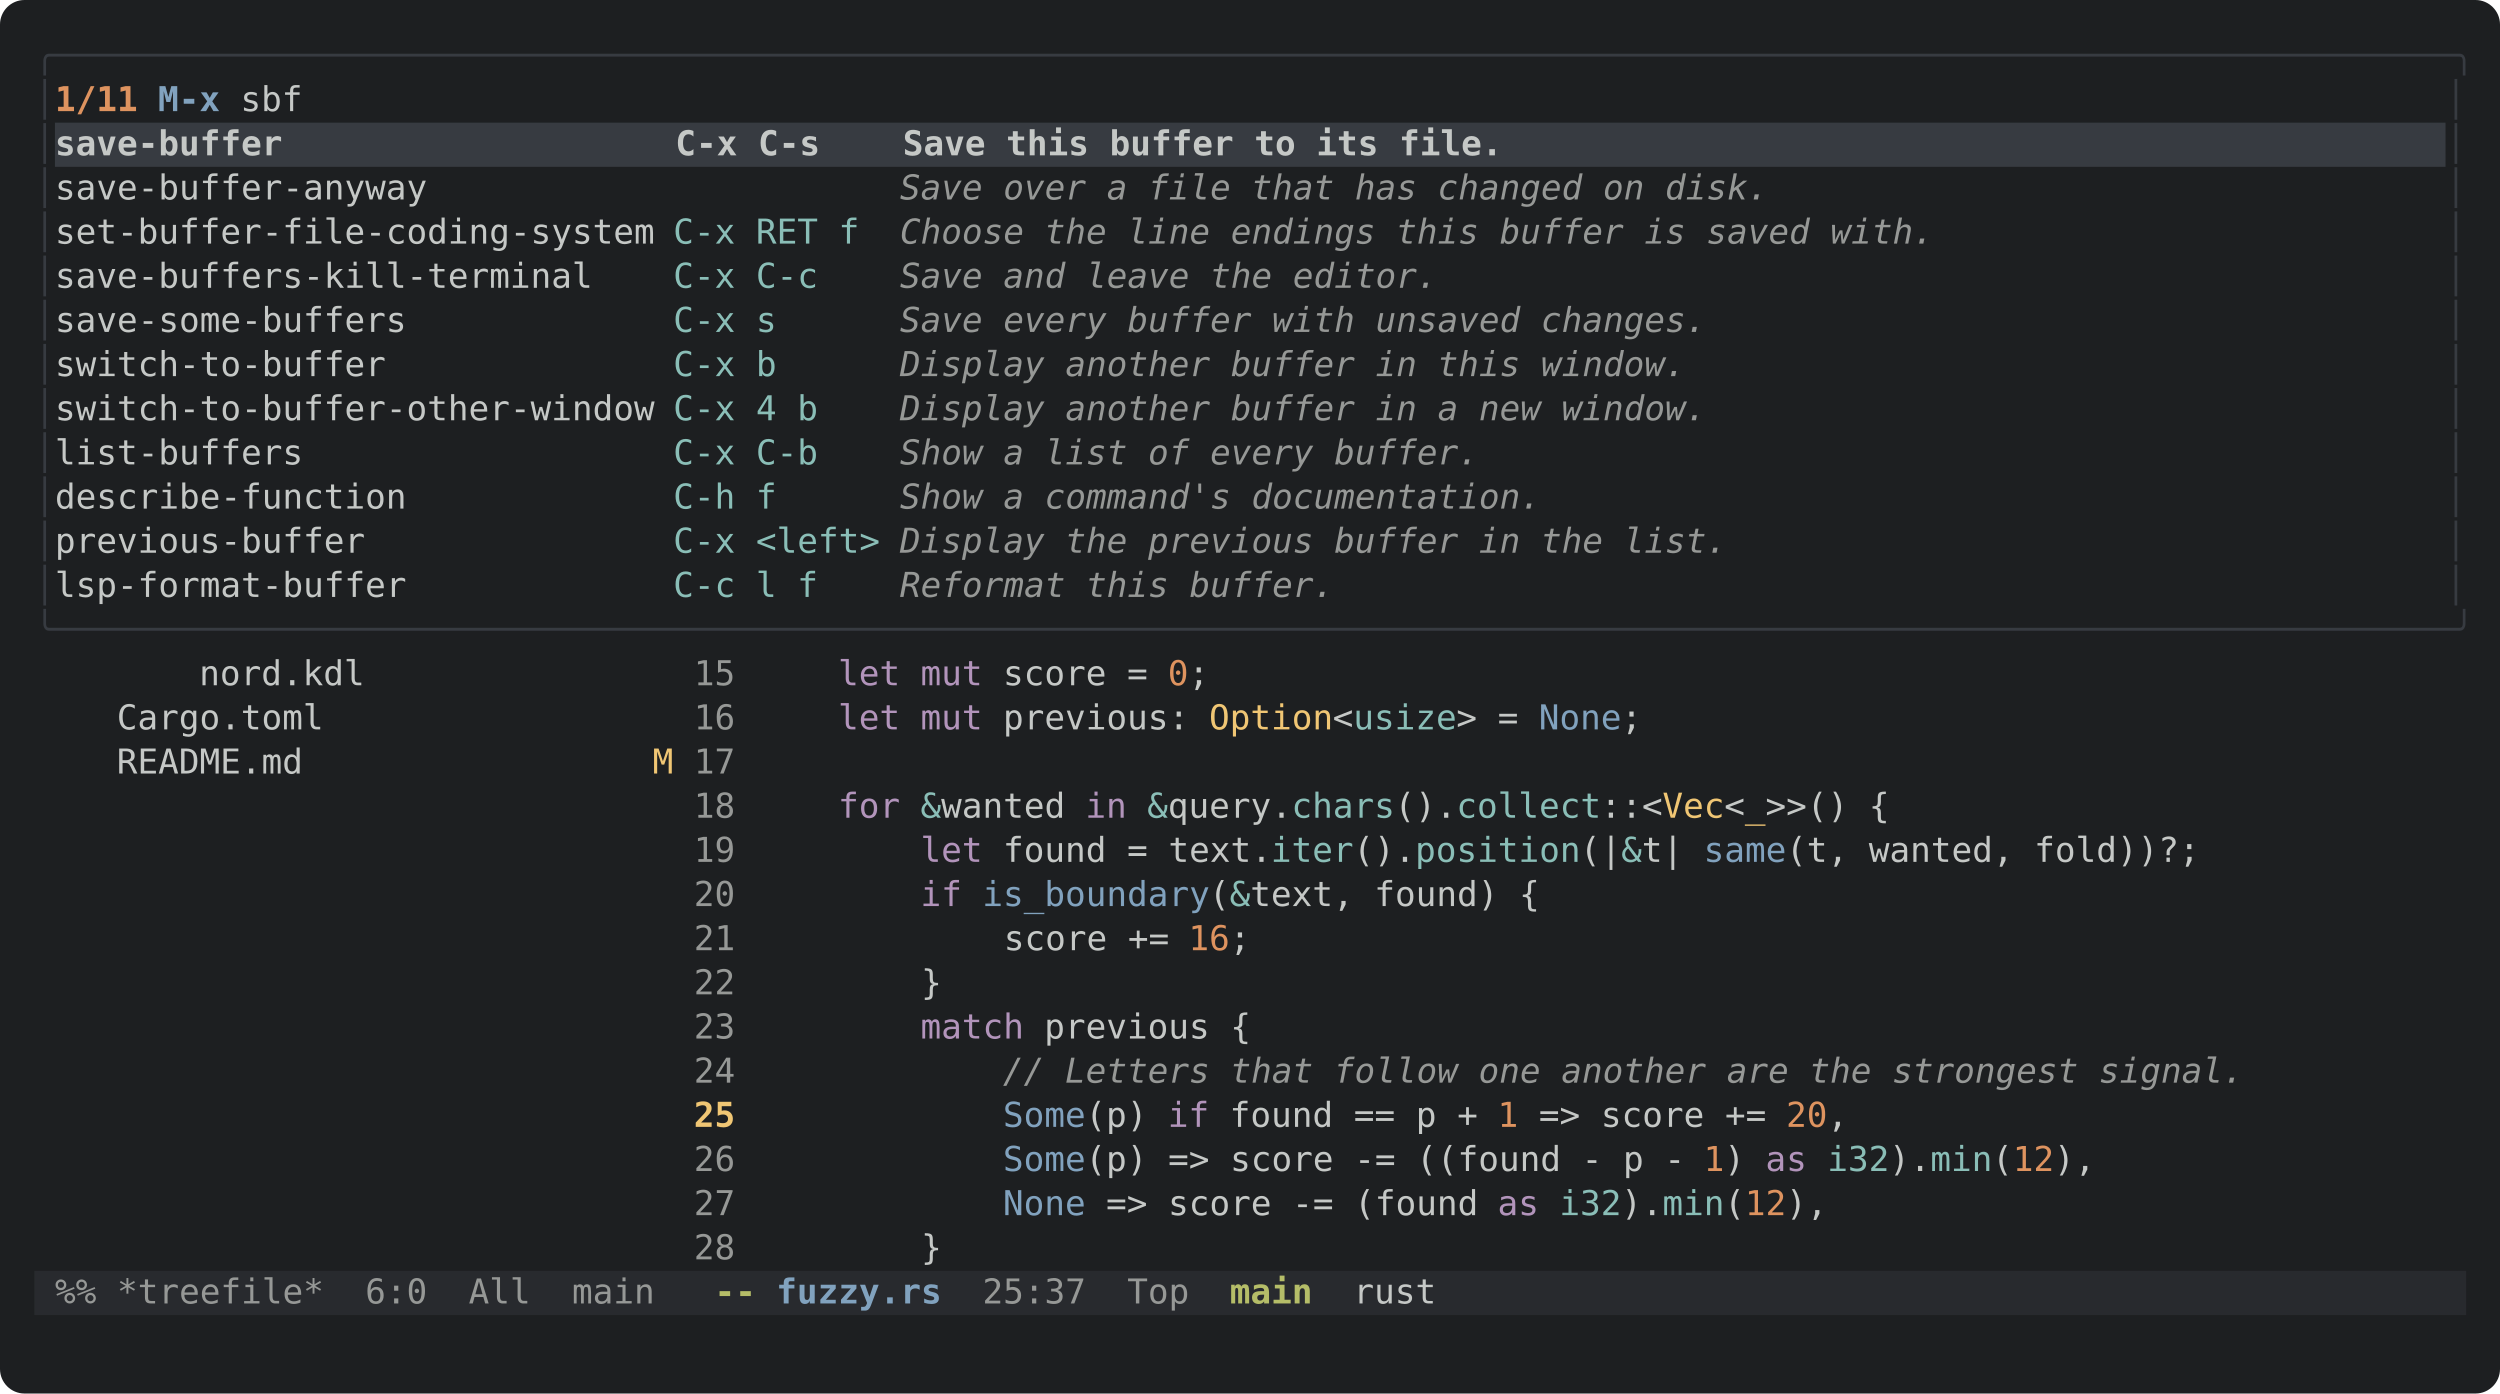
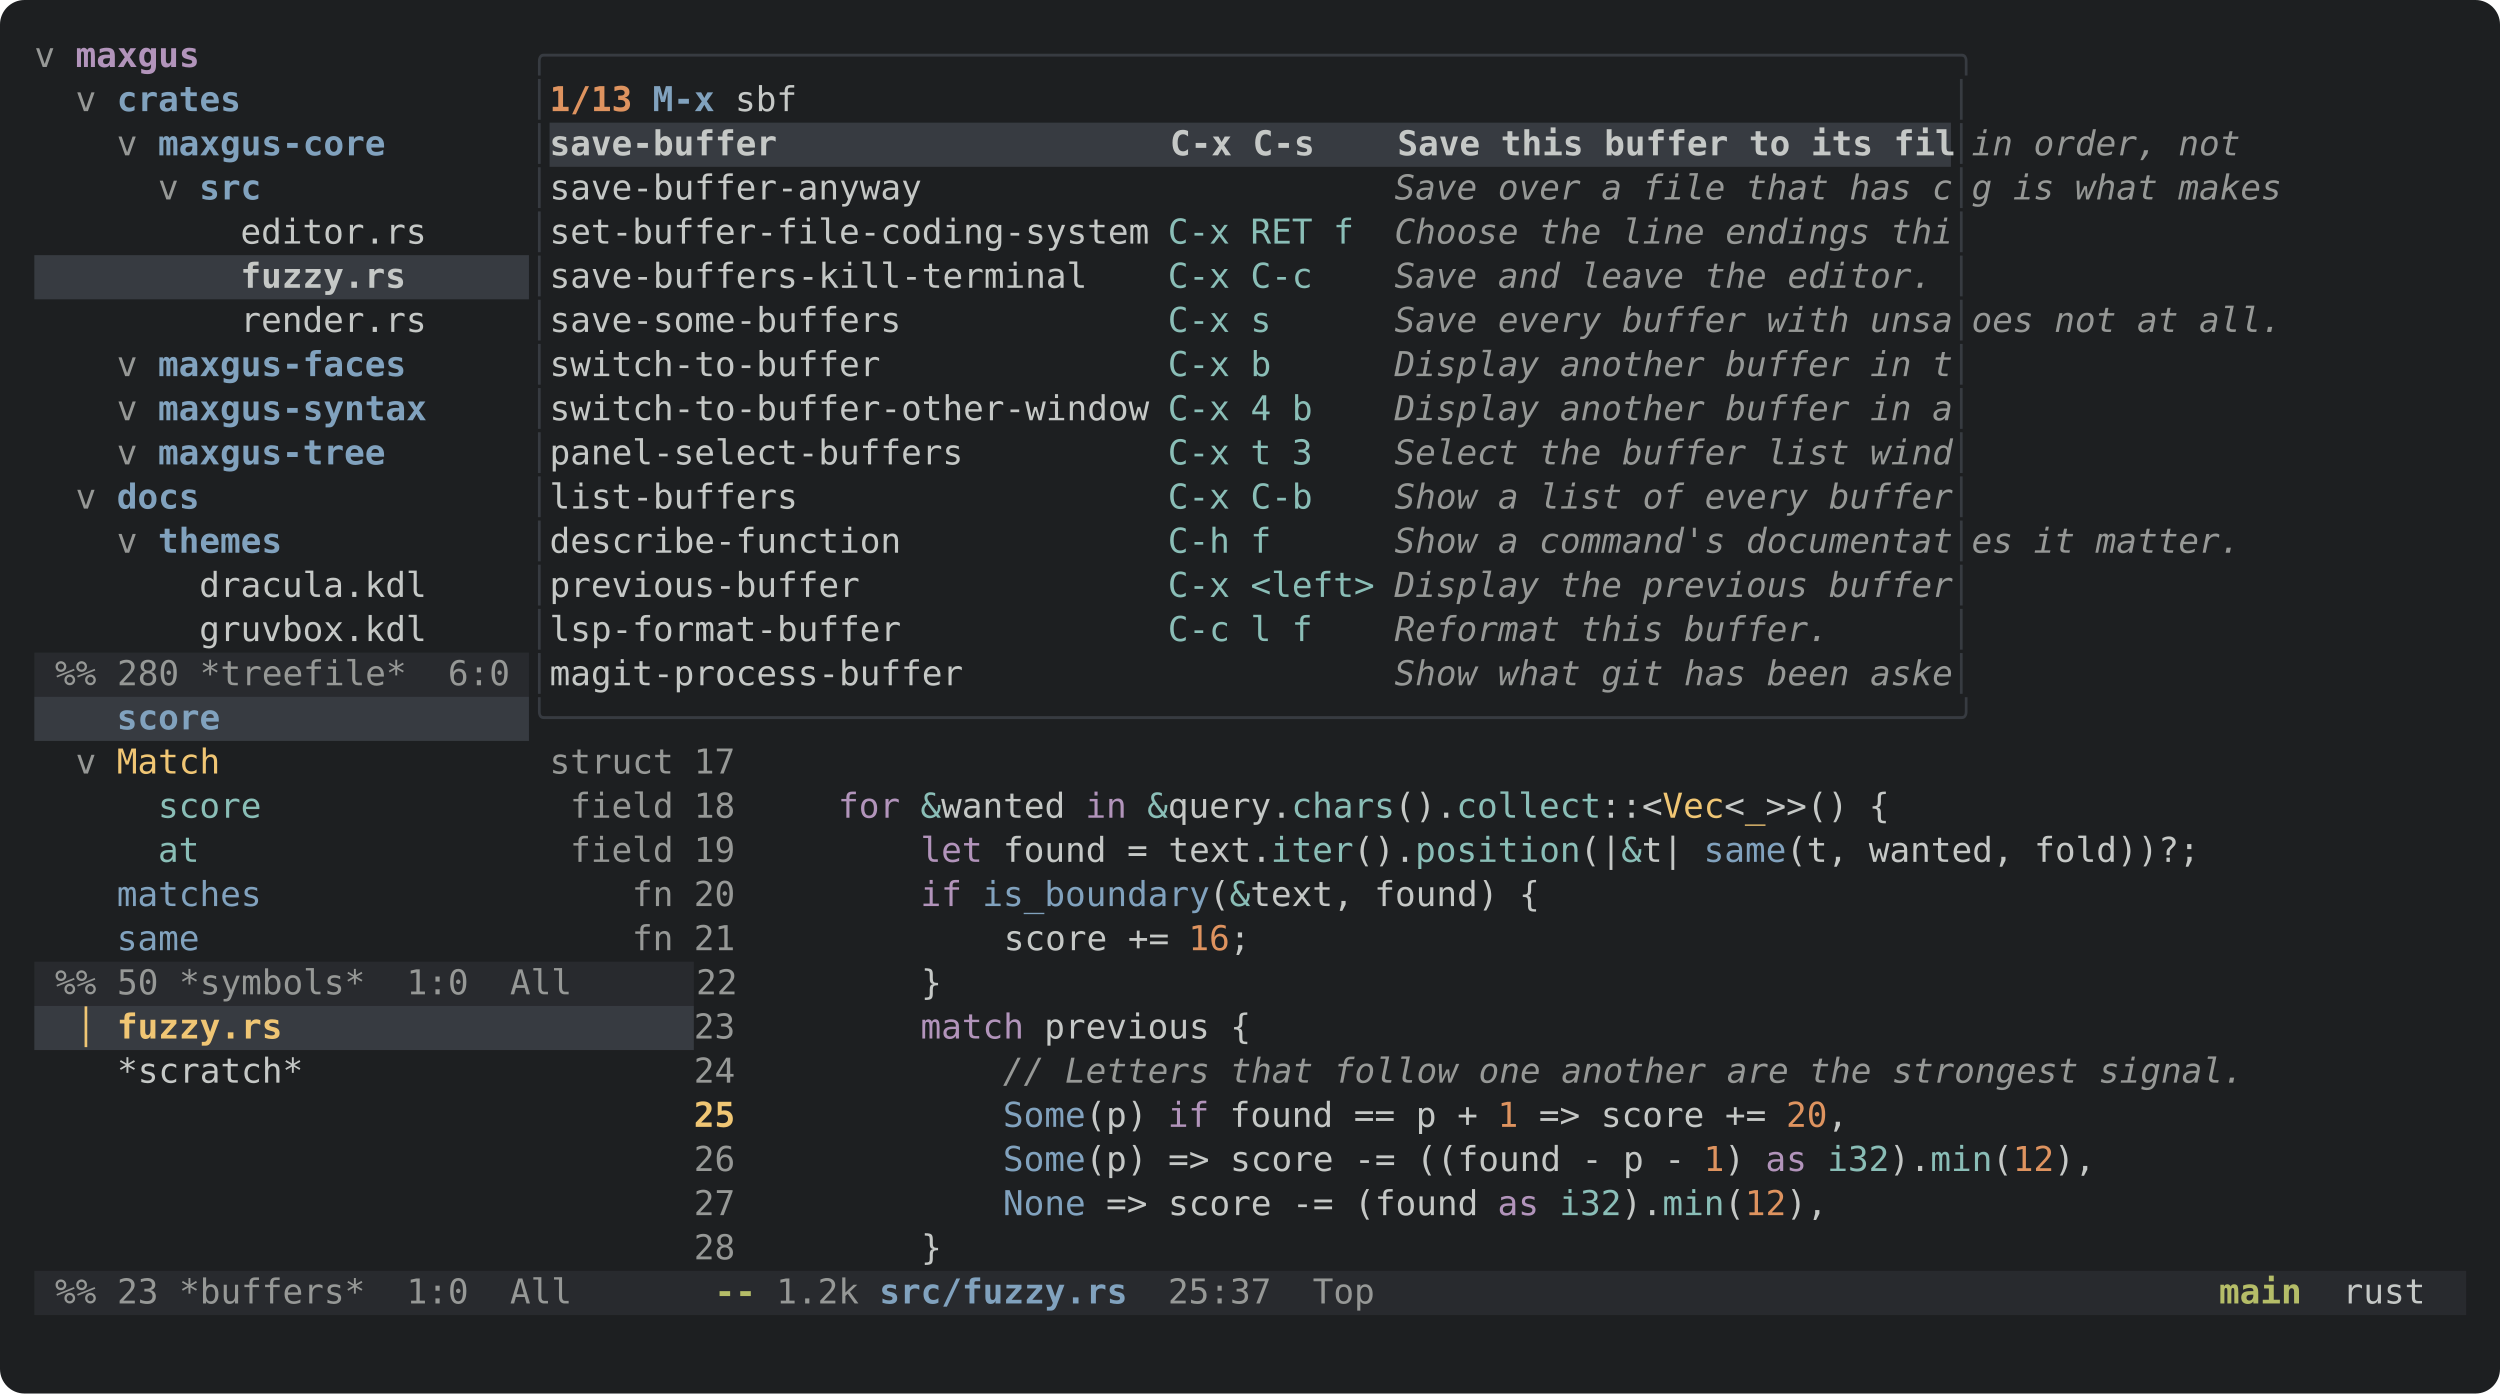
<svg xmlns="http://www.w3.org/2000/svg" width="1019" height="568" viewBox="0 0 1019 568" font-family="ui-monospace, SFMono-Regular, 'SF Mono', Menlo, Consolas, 'DejaVu Sans Mono', monospace" font-size="14" role="img" aria-label="maxgus">
  <rect width="1019" height="568" rx="10" fill="#1d1f21" />
-   <rect x="22.4" y="50.0" width="974.4" height="18" fill="#373b41" />
+   <rect x="224.0" y="50.0" width="571.2" height="18" fill="#373b41" />
+   <rect x="14.0" y="104.0" width="201.6" height="18" fill="#373b41" />
+   <rect x="14.0" y="266.0" width="201.6" height="18" fill="#282a2e" />
+   <rect x="14.0" y="284.0" width="201.6" height="18" fill="#373b41" />
+   <rect x="14.0" y="392.0" width="268.8" height="18" fill="#282a2e" />
+   <rect x="14.0" y="410.0" width="268.8" height="18" fill="#373b41" />
  <rect x="14.0" y="518.0" width="991.2" height="18" fill="#282a2e" />
-   <text x="14.0" y="27.3" fill="#373b41" textLength="991.2" lengthAdjust="spacing" xml:space="preserve">╭────────────────────────────────────────────────────────────────────────────────────────────────────────────────────╮</text>
-   <text x="14.0" y="45.3" fill="#373b41" textLength="8.4" lengthAdjust="spacing" xml:space="preserve">│</text>
-   <text x="22.4" y="45.3" fill="#de935f" font-weight="bold" textLength="42.0" lengthAdjust="spacing" xml:space="preserve">1/11 </text>
-   <text x="64.4" y="45.3" fill="#81a2be" font-weight="bold" textLength="33.6" lengthAdjust="spacing" xml:space="preserve">M-x </text>
-   <text x="98.0" y="45.3" fill="#c5c8c6" textLength="898.8" lengthAdjust="spacing" xml:space="preserve">sbf                                                                                                        </text>
-   <text x="996.8" y="45.3" fill="#373b41" textLength="8.4" lengthAdjust="spacing" xml:space="preserve">│</text>
-   <text x="14.0" y="63.3" fill="#373b41" textLength="8.4" lengthAdjust="spacing" xml:space="preserve">│</text>
-   <text x="22.4" y="63.3" fill="#c5c8c6" font-weight="bold" textLength="974.4" lengthAdjust="spacing" xml:space="preserve">save-buffer                   C-x C-s    Save this buffer to its file.                                              </text>
-   <text x="996.8" y="63.3" fill="#373b41" textLength="8.4" lengthAdjust="spacing" xml:space="preserve">│</text>
-   <text x="14.0" y="81.3" fill="#373b41" textLength="8.4" lengthAdjust="spacing" xml:space="preserve">│</text>
-   <text x="22.4" y="81.3" fill="#c5c8c6" textLength="344.4" lengthAdjust="spacing" xml:space="preserve">save-buffer-anyway                       </text>
-   <text x="366.8" y="81.3" fill="#969896" font-style="italic" textLength="352.8" lengthAdjust="spacing" xml:space="preserve">Save over a file that has changed on disk.</text>
-   <text x="996.8" y="81.3" fill="#373b41" textLength="8.4" lengthAdjust="spacing" xml:space="preserve">│</text>
-   <text x="14.0" y="99.3" fill="#373b41" textLength="8.4" lengthAdjust="spacing" xml:space="preserve">│</text>
-   <text x="22.4" y="99.3" fill="#c5c8c6" textLength="252.0" lengthAdjust="spacing" xml:space="preserve">set-buffer-file-coding-system </text>
-   <text x="274.4" y="99.3" fill="#8abeb7" textLength="75.6" lengthAdjust="spacing" xml:space="preserve">C-x RET f</text>
-   <text x="366.8" y="99.3" fill="#969896" font-style="italic" textLength="420.0" lengthAdjust="spacing" xml:space="preserve">Choose the line endings this buffer is saved with.</text>
-   <text x="996.8" y="99.3" fill="#373b41" textLength="8.4" lengthAdjust="spacing" xml:space="preserve">│</text>
-   <text x="14.0" y="117.3" fill="#373b41" textLength="8.4" lengthAdjust="spacing" xml:space="preserve">│</text>
-   <text x="22.4" y="117.3" fill="#c5c8c6" textLength="252.0" lengthAdjust="spacing" xml:space="preserve">save-buffers-kill-terminal    </text>
-   <text x="274.4" y="117.3" fill="#8abeb7" textLength="58.8" lengthAdjust="spacing" xml:space="preserve">C-x C-c</text>
-   <text x="366.8" y="117.3" fill="#969896" font-style="italic" textLength="218.4" lengthAdjust="spacing" xml:space="preserve">Save and leave the editor.</text>
-   <text x="996.8" y="117.3" fill="#373b41" textLength="8.4" lengthAdjust="spacing" xml:space="preserve">│</text>
-   <text x="14.0" y="135.3" fill="#373b41" textLength="8.4" lengthAdjust="spacing" xml:space="preserve">│</text>
-   <text x="22.4" y="135.3" fill="#c5c8c6" textLength="252.0" lengthAdjust="spacing" xml:space="preserve">save-some-buffers             </text>
-   <text x="274.4" y="135.3" fill="#8abeb7" textLength="42.0" lengthAdjust="spacing" xml:space="preserve">C-x s</text>
-   <text x="366.8" y="135.3" fill="#969896" font-style="italic" textLength="327.6" lengthAdjust="spacing" xml:space="preserve">Save every buffer with unsaved changes.</text>
-   <text x="996.8" y="135.3" fill="#373b41" textLength="8.4" lengthAdjust="spacing" xml:space="preserve">│</text>
-   <text x="14.0" y="153.3" fill="#373b41" textLength="8.4" lengthAdjust="spacing" xml:space="preserve">│</text>
-   <text x="22.4" y="153.3" fill="#c5c8c6" textLength="252.0" lengthAdjust="spacing" xml:space="preserve">switch-to-buffer              </text>
-   <text x="274.4" y="153.3" fill="#8abeb7" textLength="42.0" lengthAdjust="spacing" xml:space="preserve">C-x b</text>
-   <text x="366.8" y="153.3" fill="#969896" font-style="italic" textLength="319.2" lengthAdjust="spacing" xml:space="preserve">Display another buffer in this window.</text>
-   <text x="996.8" y="153.3" fill="#373b41" textLength="8.4" lengthAdjust="spacing" xml:space="preserve">│</text>
-   <text x="14.0" y="171.3" fill="#373b41" textLength="8.4" lengthAdjust="spacing" xml:space="preserve">│</text>
-   <text x="22.4" y="171.3" fill="#c5c8c6" textLength="252.0" lengthAdjust="spacing" xml:space="preserve">switch-to-buffer-other-window </text>
-   <text x="274.4" y="171.3" fill="#8abeb7" textLength="58.8" lengthAdjust="spacing" xml:space="preserve">C-x 4 b</text>
-   <text x="366.8" y="171.3" fill="#969896" font-style="italic" textLength="327.6" lengthAdjust="spacing" xml:space="preserve">Display another buffer in a new window.</text>
-   <text x="996.8" y="171.3" fill="#373b41" textLength="8.4" lengthAdjust="spacing" xml:space="preserve">│</text>
-   <text x="14.0" y="189.3" fill="#373b41" textLength="8.4" lengthAdjust="spacing" xml:space="preserve">│</text>
-   <text x="22.4" y="189.3" fill="#c5c8c6" textLength="252.0" lengthAdjust="spacing" xml:space="preserve">list-buffers                  </text>
-   <text x="274.4" y="189.3" fill="#8abeb7" textLength="58.8" lengthAdjust="spacing" xml:space="preserve">C-x C-b</text>
-   <text x="366.8" y="189.3" fill="#969896" font-style="italic" textLength="235.2" lengthAdjust="spacing" xml:space="preserve">Show a list of every buffer.</text>
-   <text x="996.8" y="189.3" fill="#373b41" textLength="8.4" lengthAdjust="spacing" xml:space="preserve">│</text>
-   <text x="14.0" y="207.3" fill="#373b41" textLength="8.4" lengthAdjust="spacing" xml:space="preserve">│</text>
-   <text x="22.4" y="207.3" fill="#c5c8c6" textLength="252.0" lengthAdjust="spacing" xml:space="preserve">describe-function             </text>
-   <text x="274.4" y="207.3" fill="#8abeb7" textLength="42.0" lengthAdjust="spacing" xml:space="preserve">C-h f</text>
-   <text x="366.8" y="207.3" fill="#969896" font-style="italic" textLength="260.4" lengthAdjust="spacing" xml:space="preserve">Show a command's documentation.</text>
-   <text x="996.8" y="207.3" fill="#373b41" textLength="8.4" lengthAdjust="spacing" xml:space="preserve">│</text>
-   <text x="14.0" y="225.3" fill="#373b41" textLength="8.4" lengthAdjust="spacing" xml:space="preserve">│</text>
-   <text x="22.4" y="225.3" fill="#c5c8c6" textLength="252.0" lengthAdjust="spacing" xml:space="preserve">previous-buffer               </text>
-   <text x="274.4" y="225.3" fill="#8abeb7" textLength="84.0" lengthAdjust="spacing" xml:space="preserve">C-x &lt;left&gt;</text>
-   <text x="366.8" y="225.3" fill="#969896" font-style="italic" textLength="336.0" lengthAdjust="spacing" xml:space="preserve">Display the previous buffer in the list.</text>
-   <text x="996.8" y="225.3" fill="#373b41" textLength="8.4" lengthAdjust="spacing" xml:space="preserve">│</text>
-   <text x="14.0" y="243.3" fill="#373b41" textLength="8.4" lengthAdjust="spacing" xml:space="preserve">│</text>
-   <text x="22.4" y="243.3" fill="#c5c8c6" textLength="252.0" lengthAdjust="spacing" xml:space="preserve">lsp-format-buffer             </text>
-   <text x="274.4" y="243.3" fill="#8abeb7" textLength="58.8" lengthAdjust="spacing" xml:space="preserve">C-c l f</text>
-   <text x="366.8" y="243.3" fill="#969896" font-style="italic" textLength="176.4" lengthAdjust="spacing" xml:space="preserve">Reformat this buffer.</text>
-   <text x="996.8" y="243.3" fill="#373b41" textLength="8.4" lengthAdjust="spacing" xml:space="preserve">│</text>
-   <text x="14.0" y="261.3" fill="#373b41" textLength="991.2" lengthAdjust="spacing" xml:space="preserve">╰────────────────────────────────────────────────────────────────────────────────────────────────────────────────────╯</text>
-   <text x="81.2" y="279.3" fill="#c5c8c6" textLength="201.6" lengthAdjust="spacing" xml:space="preserve">nord.kdl                </text>
-   <text x="282.8" y="279.3" fill="#969896" textLength="25.2" lengthAdjust="spacing" xml:space="preserve">15 </text>
-   <text x="341.6" y="279.3" fill="#b294bb" textLength="25.2" lengthAdjust="spacing" xml:space="preserve">let</text>
-   <text x="375.2" y="279.3" fill="#b294bb" textLength="25.2" lengthAdjust="spacing" xml:space="preserve">mut</text>
-   <text x="400.4" y="279.3" fill="#c5c8c6" textLength="75.6" lengthAdjust="spacing" xml:space="preserve"> score = </text>
-   <text x="476.0" y="279.3" fill="#de935f" textLength="8.4" lengthAdjust="spacing" xml:space="preserve">0</text>
-   <text x="484.4" y="279.3" fill="#c5c8c6" textLength="520.8" lengthAdjust="spacing" xml:space="preserve">;                                                             </text>
-   <text x="47.6" y="297.3" fill="#c5c8c6" textLength="235.2" lengthAdjust="spacing" xml:space="preserve">Cargo.toml                  </text>
-   <text x="282.8" y="297.3" fill="#969896" textLength="25.2" lengthAdjust="spacing" xml:space="preserve">16 </text>
-   <text x="341.6" y="297.3" fill="#b294bb" textLength="25.2" lengthAdjust="spacing" xml:space="preserve">let</text>
-   <text x="375.2" y="297.3" fill="#b294bb" textLength="25.2" lengthAdjust="spacing" xml:space="preserve">mut</text>
-   <text x="400.4" y="297.3" fill="#c5c8c6" textLength="92.4" lengthAdjust="spacing" xml:space="preserve"> previous: </text>
-   <text x="492.8" y="297.3" fill="#f0c674" textLength="50.4" lengthAdjust="spacing" xml:space="preserve">Option</text>
-   <text x="543.2" y="297.3" fill="#c5c8c6" textLength="8.4" lengthAdjust="spacing" xml:space="preserve">&lt;</text>
-   <text x="551.6" y="297.3" fill="#8abeb7" textLength="42.0" lengthAdjust="spacing" xml:space="preserve">usize</text>
-   <text x="593.6" y="297.3" fill="#c5c8c6" textLength="33.6" lengthAdjust="spacing" xml:space="preserve">&gt; = </text>
-   <text x="627.2" y="297.3" fill="#81a2be" textLength="33.6" lengthAdjust="spacing" xml:space="preserve">None</text>
-   <text x="660.8" y="297.3" fill="#c5c8c6" textLength="344.4" lengthAdjust="spacing" xml:space="preserve">;                                        </text>
-   <text x="47.6" y="315.3" fill="#c5c8c6" textLength="218.4" lengthAdjust="spacing" xml:space="preserve">README.md                 </text>
-   <text x="266.0" y="315.3" fill="#f0c674" textLength="8.4" lengthAdjust="spacing" xml:space="preserve">M</text>
+   <text x="14.0" y="27.3" fill="#969896" textLength="16.8" lengthAdjust="spacing" xml:space="preserve">v </text>
+   <text x="30.8" y="27.3" fill="#b294bb" font-weight="bold" textLength="50.4" lengthAdjust="spacing" xml:space="preserve">maxgus</text>
+   <text x="215.6" y="27.3" fill="#373b41" textLength="588.0" lengthAdjust="spacing" xml:space="preserve">╭────────────────────────────────────────────────────────────────────╮</text>
+   <text x="30.8" y="45.3" fill="#969896" textLength="16.8" lengthAdjust="spacing" xml:space="preserve">v </text>
+   <text x="47.6" y="45.3" fill="#81a2be" font-weight="bold" textLength="50.4" lengthAdjust="spacing" xml:space="preserve">crates</text>
+   <text x="215.6" y="45.3" fill="#373b41" textLength="8.4" lengthAdjust="spacing" xml:space="preserve">│</text>
+   <text x="224.0" y="45.3" fill="#de935f" font-weight="bold" textLength="42.0" lengthAdjust="spacing" xml:space="preserve">1/13 </text>
+   <text x="266.0" y="45.3" fill="#81a2be" font-weight="bold" textLength="33.6" lengthAdjust="spacing" xml:space="preserve">M-x </text>
+   <text x="299.6" y="45.3" fill="#c5c8c6" textLength="495.6" lengthAdjust="spacing" xml:space="preserve">sbf                                                        </text>
+   <text x="795.2" y="45.3" fill="#373b41" textLength="8.4" lengthAdjust="spacing" xml:space="preserve">│</text>
+   <text x="47.6" y="63.3" fill="#969896" textLength="16.8" lengthAdjust="spacing" xml:space="preserve">v </text>
+   <text x="64.4" y="63.3" fill="#81a2be" font-weight="bold" textLength="92.4" lengthAdjust="spacing" xml:space="preserve">maxgus-core</text>
+   <text x="215.6" y="63.3" fill="#373b41" textLength="8.4" lengthAdjust="spacing" xml:space="preserve">│</text>
+   <text x="224.0" y="63.3" fill="#c5c8c6" font-weight="bold" textLength="571.2" lengthAdjust="spacing" xml:space="preserve">save-buffer                   C-x C-s    Save this buffer to its fil</text>
+   <text x="795.2" y="63.3" fill="#373b41" textLength="8.4" lengthAdjust="spacing" xml:space="preserve">│</text>
+   <text x="803.6" y="63.3" fill="#969896" font-style="italic" textLength="109.2" lengthAdjust="spacing" xml:space="preserve">in order, not</text>
+   <text x="64.4" y="81.3" fill="#969896" textLength="16.8" lengthAdjust="spacing" xml:space="preserve">v </text>
+   <text x="81.2" y="81.3" fill="#81a2be" font-weight="bold" textLength="25.2" lengthAdjust="spacing" xml:space="preserve">src</text>
+   <text x="215.6" y="81.3" fill="#373b41" textLength="8.4" lengthAdjust="spacing" xml:space="preserve">│</text>
+   <text x="224.0" y="81.3" fill="#c5c8c6" textLength="344.4" lengthAdjust="spacing" xml:space="preserve">save-buffer-anyway                       </text>
+   <text x="568.4" y="81.3" fill="#969896" font-style="italic" textLength="226.8" lengthAdjust="spacing" xml:space="preserve">Save over a file that has c</text>
+   <text x="795.2" y="81.3" fill="#373b41" textLength="8.4" lengthAdjust="spacing" xml:space="preserve">│</text>
+   <text x="803.6" y="81.3" fill="#969896" font-style="italic" textLength="126.0" lengthAdjust="spacing" xml:space="preserve">g is what makes</text>
+   <text x="98.0" y="99.3" fill="#c5c8c6" textLength="117.6" lengthAdjust="spacing" xml:space="preserve">editor.rs     </text>
+   <text x="215.6" y="99.3" fill="#373b41" textLength="8.4" lengthAdjust="spacing" xml:space="preserve">│</text>
+   <text x="224.0" y="99.3" fill="#c5c8c6" textLength="252.0" lengthAdjust="spacing" xml:space="preserve">set-buffer-file-coding-system </text>
+   <text x="476.0" y="99.3" fill="#8abeb7" textLength="75.6" lengthAdjust="spacing" xml:space="preserve">C-x RET f</text>
+   <text x="568.4" y="99.3" fill="#969896" font-style="italic" textLength="226.8" lengthAdjust="spacing" xml:space="preserve">Choose the line endings thi</text>
+   <text x="795.2" y="99.3" fill="#373b41" textLength="8.4" lengthAdjust="spacing" xml:space="preserve">│</text>
+   <text x="98.0" y="117.3" fill="#c5c8c6" font-weight="bold" textLength="117.6" lengthAdjust="spacing" xml:space="preserve">fuzzy.rs      </text>
+   <text x="215.6" y="117.3" fill="#373b41" textLength="8.4" lengthAdjust="spacing" xml:space="preserve">│</text>
+   <text x="224.0" y="117.3" fill="#c5c8c6" textLength="252.0" lengthAdjust="spacing" xml:space="preserve">save-buffers-kill-terminal    </text>
+   <text x="476.0" y="117.3" fill="#8abeb7" textLength="58.8" lengthAdjust="spacing" xml:space="preserve">C-x C-c</text>
+   <text x="568.4" y="117.3" fill="#969896" font-style="italic" textLength="218.4" lengthAdjust="spacing" xml:space="preserve">Save and leave the editor.</text>
+   <text x="795.2" y="117.3" fill="#373b41" textLength="8.4" lengthAdjust="spacing" xml:space="preserve">│</text>
+   <text x="98.0" y="135.3" fill="#c5c8c6" textLength="117.6" lengthAdjust="spacing" xml:space="preserve">render.rs     </text>
+   <text x="215.6" y="135.3" fill="#373b41" textLength="8.4" lengthAdjust="spacing" xml:space="preserve">│</text>
+   <text x="224.0" y="135.3" fill="#c5c8c6" textLength="252.0" lengthAdjust="spacing" xml:space="preserve">save-some-buffers             </text>
+   <text x="476.0" y="135.3" fill="#8abeb7" textLength="42.0" lengthAdjust="spacing" xml:space="preserve">C-x s</text>
+   <text x="568.4" y="135.3" fill="#969896" font-style="italic" textLength="226.8" lengthAdjust="spacing" xml:space="preserve">Save every buffer with unsa</text>
+   <text x="795.2" y="135.3" fill="#373b41" textLength="8.4" lengthAdjust="spacing" xml:space="preserve">│</text>
+   <text x="803.6" y="135.3" fill="#969896" font-style="italic" textLength="126.0" lengthAdjust="spacing" xml:space="preserve">oes not at all.</text>
+   <text x="47.6" y="153.3" fill="#969896" textLength="16.8" lengthAdjust="spacing" xml:space="preserve">v </text>
+   <text x="64.4" y="153.3" fill="#81a2be" font-weight="bold" textLength="100.8" lengthAdjust="spacing" xml:space="preserve">maxgus-faces</text>
+   <text x="215.6" y="153.3" fill="#373b41" textLength="8.4" lengthAdjust="spacing" xml:space="preserve">│</text>
+   <text x="224.0" y="153.3" fill="#c5c8c6" textLength="252.0" lengthAdjust="spacing" xml:space="preserve">switch-to-buffer              </text>
+   <text x="476.0" y="153.3" fill="#8abeb7" textLength="42.0" lengthAdjust="spacing" xml:space="preserve">C-x b</text>
+   <text x="568.4" y="153.3" fill="#969896" font-style="italic" textLength="226.8" lengthAdjust="spacing" xml:space="preserve">Display another buffer in t</text>
+   <text x="795.2" y="153.3" fill="#373b41" textLength="8.4" lengthAdjust="spacing" xml:space="preserve">│</text>
+   <text x="47.6" y="171.3" fill="#969896" textLength="16.8" lengthAdjust="spacing" xml:space="preserve">v </text>
+   <text x="64.4" y="171.3" fill="#81a2be" font-weight="bold" textLength="109.2" lengthAdjust="spacing" xml:space="preserve">maxgus-syntax</text>
+   <text x="215.6" y="171.3" fill="#373b41" textLength="8.4" lengthAdjust="spacing" xml:space="preserve">│</text>
+   <text x="224.0" y="171.3" fill="#c5c8c6" textLength="252.0" lengthAdjust="spacing" xml:space="preserve">switch-to-buffer-other-window </text>
+   <text x="476.0" y="171.3" fill="#8abeb7" textLength="58.8" lengthAdjust="spacing" xml:space="preserve">C-x 4 b</text>
+   <text x="568.4" y="171.3" fill="#969896" font-style="italic" textLength="226.8" lengthAdjust="spacing" xml:space="preserve">Display another buffer in a</text>
+   <text x="795.2" y="171.3" fill="#373b41" textLength="8.4" lengthAdjust="spacing" xml:space="preserve">│</text>
+   <text x="47.6" y="189.3" fill="#969896" textLength="16.8" lengthAdjust="spacing" xml:space="preserve">v </text>
+   <text x="64.4" y="189.3" fill="#81a2be" font-weight="bold" textLength="92.4" lengthAdjust="spacing" xml:space="preserve">maxgus-tree</text>
+   <text x="215.6" y="189.3" fill="#373b41" textLength="8.4" lengthAdjust="spacing" xml:space="preserve">│</text>
+   <text x="224.0" y="189.3" fill="#c5c8c6" textLength="252.0" lengthAdjust="spacing" xml:space="preserve">panel-select-buffers          </text>
+   <text x="476.0" y="189.3" fill="#8abeb7" textLength="58.8" lengthAdjust="spacing" xml:space="preserve">C-x t 3</text>
+   <text x="568.4" y="189.3" fill="#969896" font-style="italic" textLength="226.8" lengthAdjust="spacing" xml:space="preserve">Select the buffer list wind</text>
+   <text x="795.2" y="189.3" fill="#373b41" textLength="8.4" lengthAdjust="spacing" xml:space="preserve">│</text>
+   <text x="30.8" y="207.3" fill="#969896" textLength="16.8" lengthAdjust="spacing" xml:space="preserve">v </text>
+   <text x="47.6" y="207.3" fill="#81a2be" font-weight="bold" textLength="33.6" lengthAdjust="spacing" xml:space="preserve">docs</text>
+   <text x="215.6" y="207.3" fill="#373b41" textLength="8.4" lengthAdjust="spacing" xml:space="preserve">│</text>
+   <text x="224.0" y="207.3" fill="#c5c8c6" textLength="252.0" lengthAdjust="spacing" xml:space="preserve">list-buffers                  </text>
+   <text x="476.0" y="207.3" fill="#8abeb7" textLength="58.8" lengthAdjust="spacing" xml:space="preserve">C-x C-b</text>
+   <text x="568.4" y="207.3" fill="#969896" font-style="italic" textLength="226.8" lengthAdjust="spacing" xml:space="preserve">Show a list of every buffer</text>
+   <text x="795.2" y="207.3" fill="#373b41" textLength="8.4" lengthAdjust="spacing" xml:space="preserve">│</text>
+   <text x="47.6" y="225.3" fill="#969896" textLength="16.8" lengthAdjust="spacing" xml:space="preserve">v </text>
+   <text x="64.4" y="225.3" fill="#81a2be" font-weight="bold" textLength="50.4" lengthAdjust="spacing" xml:space="preserve">themes</text>
+   <text x="215.6" y="225.3" fill="#373b41" textLength="8.4" lengthAdjust="spacing" xml:space="preserve">│</text>
+   <text x="224.0" y="225.3" fill="#c5c8c6" textLength="252.0" lengthAdjust="spacing" xml:space="preserve">describe-function             </text>
+   <text x="476.0" y="225.3" fill="#8abeb7" textLength="42.0" lengthAdjust="spacing" xml:space="preserve">C-h f</text>
+   <text x="568.4" y="225.3" fill="#969896" font-style="italic" textLength="226.8" lengthAdjust="spacing" xml:space="preserve">Show a command's documentat</text>
+   <text x="795.2" y="225.3" fill="#373b41" textLength="8.4" lengthAdjust="spacing" xml:space="preserve">│</text>
+   <text x="803.6" y="225.3" fill="#969896" font-style="italic" textLength="109.2" lengthAdjust="spacing" xml:space="preserve">es it matter.</text>
+   <text x="81.2" y="243.3" fill="#c5c8c6" textLength="134.4" lengthAdjust="spacing" xml:space="preserve">dracula.kdl     </text>
+   <text x="215.6" y="243.3" fill="#373b41" textLength="8.4" lengthAdjust="spacing" xml:space="preserve">│</text>
+   <text x="224.0" y="243.3" fill="#c5c8c6" textLength="252.0" lengthAdjust="spacing" xml:space="preserve">previous-buffer               </text>
+   <text x="476.0" y="243.3" fill="#8abeb7" textLength="84.0" lengthAdjust="spacing" xml:space="preserve">C-x &lt;left&gt;</text>
+   <text x="568.4" y="243.3" fill="#969896" font-style="italic" textLength="226.8" lengthAdjust="spacing" xml:space="preserve">Display the previous buffer</text>
+   <text x="795.2" y="243.3" fill="#373b41" textLength="8.4" lengthAdjust="spacing" xml:space="preserve">│</text>
+   <text x="81.2" y="261.3" fill="#c5c8c6" textLength="134.4" lengthAdjust="spacing" xml:space="preserve">gruvbox.kdl     </text>
+   <text x="215.6" y="261.3" fill="#373b41" textLength="8.4" lengthAdjust="spacing" xml:space="preserve">│</text>
+   <text x="224.0" y="261.3" fill="#c5c8c6" textLength="252.0" lengthAdjust="spacing" xml:space="preserve">lsp-format-buffer             </text>
+   <text x="476.0" y="261.3" fill="#8abeb7" textLength="58.8" lengthAdjust="spacing" xml:space="preserve">C-c l f</text>
+   <text x="568.4" y="261.3" fill="#969896" font-style="italic" textLength="176.4" lengthAdjust="spacing" xml:space="preserve">Reformat this buffer.</text>
+   <text x="795.2" y="261.3" fill="#373b41" textLength="8.4" lengthAdjust="spacing" xml:space="preserve">│</text>
+   <text x="14.0" y="279.3" fill="#969896" textLength="201.6" lengthAdjust="spacing" xml:space="preserve"> %% 280 *treefile*  6:0 </text>
+   <text x="215.6" y="279.3" fill="#373b41" textLength="8.4" lengthAdjust="spacing" xml:space="preserve">│</text>
+   <text x="224.0" y="279.3" fill="#c5c8c6" textLength="344.4" lengthAdjust="spacing" xml:space="preserve">magit-process-buffer                     </text>
+   <text x="568.4" y="279.3" fill="#969896" font-style="italic" textLength="226.8" lengthAdjust="spacing" xml:space="preserve">Show what git has been aske</text>
+   <text x="795.2" y="279.3" fill="#373b41" textLength="8.4" lengthAdjust="spacing" xml:space="preserve">│</text>
+   <text x="47.6" y="297.3" fill="#81a2be" font-weight="bold" textLength="42.0" lengthAdjust="spacing" xml:space="preserve">score</text>
+   <text x="215.6" y="297.3" fill="#373b41" textLength="588.0" lengthAdjust="spacing" xml:space="preserve">╰────────────────────────────────────────────────────────────────────╯</text>
+   <text x="30.8" y="315.3" fill="#969896" textLength="16.8" lengthAdjust="spacing" xml:space="preserve">v </text>
+   <text x="47.6" y="315.3" fill="#f0c674" textLength="42.0" lengthAdjust="spacing" xml:space="preserve">Match</text>
+   <text x="224.0" y="315.3" fill="#969896" textLength="50.4" lengthAdjust="spacing" xml:space="preserve">struct</text>
  <text x="282.8" y="315.3" fill="#969896" textLength="25.2" lengthAdjust="spacing" xml:space="preserve">17 </text>
+   <text x="64.4" y="333.3" fill="#8abeb7" textLength="42.0" lengthAdjust="spacing" xml:space="preserve">score</text>
+   <text x="232.4" y="333.3" fill="#969896" textLength="42.0" lengthAdjust="spacing" xml:space="preserve">field</text>
  <text x="282.8" y="333.3" fill="#969896" textLength="25.2" lengthAdjust="spacing" xml:space="preserve">18 </text>
  <text x="341.6" y="333.3" fill="#b294bb" textLength="25.2" lengthAdjust="spacing" xml:space="preserve">for</text>
  <text x="375.2" y="333.3" fill="#8abeb7" textLength="8.4" lengthAdjust="spacing" xml:space="preserve">&amp;</text>
  <text x="383.6" y="333.3" fill="#c5c8c6" textLength="58.8" lengthAdjust="spacing" xml:space="preserve">wanted </text>
  <text x="442.4" y="333.3" fill="#b294bb" textLength="16.8" lengthAdjust="spacing" xml:space="preserve">in</text>
  <text x="467.6" y="333.3" fill="#8abeb7" textLength="8.4" lengthAdjust="spacing" xml:space="preserve">&amp;</text>
  <text x="476.0" y="333.3" fill="#c5c8c6" textLength="50.4" lengthAdjust="spacing" xml:space="preserve">query.</text>
  <text x="526.4" y="333.3" fill="#8abeb7" textLength="42.0" lengthAdjust="spacing" xml:space="preserve">chars</text>
  <text x="568.4" y="333.3" fill="#c5c8c6" textLength="25.2" lengthAdjust="spacing" xml:space="preserve">().</text>
  <text x="593.6" y="333.3" fill="#8abeb7" textLength="58.8" lengthAdjust="spacing" xml:space="preserve">collect</text>
  <text x="652.4" y="333.3" fill="#c5c8c6" textLength="25.2" lengthAdjust="spacing" xml:space="preserve">::&lt;</text>
  <text x="677.6" y="333.3" fill="#f0c674" textLength="25.2" lengthAdjust="spacing" xml:space="preserve">Vec</text>
  <text x="702.8" y="333.3" fill="#c5c8c6" textLength="8.4" lengthAdjust="spacing" xml:space="preserve">&lt;</text>
  <text x="711.2" y="333.3" fill="#f0c674" textLength="8.4" lengthAdjust="spacing" xml:space="preserve">_</text>
  <text x="719.6" y="333.3" fill="#c5c8c6" textLength="285.6" lengthAdjust="spacing" xml:space="preserve">&gt;&gt;() {                            </text>
+   <text x="64.4" y="351.3" fill="#8abeb7" textLength="16.8" lengthAdjust="spacing" xml:space="preserve">at</text>
+   <text x="232.4" y="351.3" fill="#969896" textLength="42.0" lengthAdjust="spacing" xml:space="preserve">field</text>
  <text x="282.8" y="351.3" fill="#969896" textLength="25.2" lengthAdjust="spacing" xml:space="preserve">19 </text>
  <text x="375.2" y="351.3" fill="#b294bb" textLength="25.2" lengthAdjust="spacing" xml:space="preserve">let</text>
  <text x="400.4" y="351.3" fill="#c5c8c6" textLength="117.6" lengthAdjust="spacing" xml:space="preserve"> found = text.</text>
  <text x="518.0" y="351.3" fill="#8abeb7" textLength="33.6" lengthAdjust="spacing" xml:space="preserve">iter</text>
  <text x="551.6" y="351.3" fill="#c5c8c6" textLength="25.2" lengthAdjust="spacing" xml:space="preserve">().</text>
  <text x="576.8" y="351.3" fill="#8abeb7" textLength="67.2" lengthAdjust="spacing" xml:space="preserve">position</text>
  <text x="644.0" y="351.3" fill="#c5c8c6" textLength="16.8" lengthAdjust="spacing" xml:space="preserve">(|</text>
  <text x="660.8" y="351.3" fill="#8abeb7" textLength="8.4" lengthAdjust="spacing" xml:space="preserve">&amp;</text>
  <text x="669.2" y="351.3" fill="#c5c8c6" textLength="25.2" lengthAdjust="spacing" xml:space="preserve">t| </text>
  <text x="694.4" y="351.3" fill="#81a2be" textLength="33.6" lengthAdjust="spacing" xml:space="preserve">same</text>
  <text x="728.0" y="351.3" fill="#c5c8c6" textLength="277.2" lengthAdjust="spacing" xml:space="preserve">(t, wanted, fold))?;             </text>
+   <text x="47.6" y="369.3" fill="#81a2be" textLength="58.8" lengthAdjust="spacing" xml:space="preserve">matches</text>
+   <text x="257.6" y="369.3" fill="#969896" textLength="16.8" lengthAdjust="spacing" xml:space="preserve">fn</text>
  <text x="282.8" y="369.3" fill="#969896" textLength="25.2" lengthAdjust="spacing" xml:space="preserve">20 </text>
  <text x="375.2" y="369.3" fill="#b294bb" textLength="16.8" lengthAdjust="spacing" xml:space="preserve">if</text>
  <text x="400.4" y="369.3" fill="#81a2be" textLength="92.4" lengthAdjust="spacing" xml:space="preserve">is_boundary</text>
  <text x="492.8" y="369.3" fill="#c5c8c6" textLength="8.4" lengthAdjust="spacing" xml:space="preserve">(</text>
  <text x="501.2" y="369.3" fill="#8abeb7" textLength="8.4" lengthAdjust="spacing" xml:space="preserve">&amp;</text>
  <text x="509.6" y="369.3" fill="#c5c8c6" textLength="495.6" lengthAdjust="spacing" xml:space="preserve">text, found) {                                             </text>
+   <text x="47.6" y="387.3" fill="#81a2be" textLength="33.6" lengthAdjust="spacing" xml:space="preserve">same</text>
+   <text x="257.6" y="387.3" fill="#969896" textLength="16.8" lengthAdjust="spacing" xml:space="preserve">fn</text>
  <text x="282.8" y="387.3" fill="#969896" textLength="25.2" lengthAdjust="spacing" xml:space="preserve">21 </text>
  <text x="308.0" y="387.3" fill="#c5c8c6" textLength="176.4" lengthAdjust="spacing" xml:space="preserve">            score += </text>
  <text x="484.4" y="387.3" fill="#de935f" textLength="16.8" lengthAdjust="spacing" xml:space="preserve">16</text>
  <text x="501.2" y="387.3" fill="#c5c8c6" textLength="504.0" lengthAdjust="spacing" xml:space="preserve">;                                                           </text>
-   <text x="282.8" y="405.3" fill="#969896" textLength="25.2" lengthAdjust="spacing" xml:space="preserve">22 </text>
+   <text x="14.0" y="405.3" fill="#969896" textLength="294.0" lengthAdjust="spacing" xml:space="preserve"> %% 50 *symbols*  1:0  All      22 </text>
  <text x="308.0" y="405.3" fill="#c5c8c6" textLength="697.2" lengthAdjust="spacing" xml:space="preserve">        }                                                                          </text>
+   <text x="30.8" y="423.3" fill="#f0c674" font-weight="bold" textLength="84.0" lengthAdjust="spacing" xml:space="preserve">│ fuzzy.rs</text>
  <text x="282.8" y="423.3" fill="#969896" textLength="25.2" lengthAdjust="spacing" xml:space="preserve">23 </text>
  <text x="375.2" y="423.3" fill="#b294bb" textLength="42.0" lengthAdjust="spacing" xml:space="preserve">match</text>
  <text x="417.2" y="423.3" fill="#c5c8c6" textLength="588.0" lengthAdjust="spacing" xml:space="preserve"> previous {                                                           </text>
+   <text x="14.0" y="441.3" fill="#c5c8c6" textLength="268.8" lengthAdjust="spacing" xml:space="preserve">    *scratch*                   </text>
  <text x="282.8" y="441.3" fill="#969896" textLength="25.2" lengthAdjust="spacing" xml:space="preserve">24 </text>
  <text x="408.8" y="441.3" fill="#969896" font-style="italic" textLength="504.0" lengthAdjust="spacing" xml:space="preserve">// Letters that follow one another are the strongest signal.</text>
  <text x="282.8" y="459.3" fill="#f0c674" font-weight="bold" textLength="25.2" lengthAdjust="spacing" xml:space="preserve">25 </text>
  <text x="408.8" y="459.3" fill="#81a2be" textLength="33.6" lengthAdjust="spacing" xml:space="preserve">Some</text>
  <text x="442.4" y="459.3" fill="#c5c8c6" textLength="33.6" lengthAdjust="spacing" xml:space="preserve">(p) </text>
  <text x="476.0" y="459.3" fill="#b294bb" textLength="16.8" lengthAdjust="spacing" xml:space="preserve">if</text>
  <text x="492.8" y="459.3" fill="#c5c8c6" textLength="117.6" lengthAdjust="spacing" xml:space="preserve"> found == p + </text>
  <text x="610.4" y="459.3" fill="#de935f" textLength="8.4" lengthAdjust="spacing" xml:space="preserve">1</text>
  <text x="618.8" y="459.3" fill="#c5c8c6" textLength="109.2" lengthAdjust="spacing" xml:space="preserve"> =&gt; score += </text>
  <text x="728.0" y="459.3" fill="#de935f" textLength="16.8" lengthAdjust="spacing" xml:space="preserve">20</text>
  <text x="744.8" y="459.3" fill="#c5c8c6" textLength="260.4" lengthAdjust="spacing" xml:space="preserve">,                              </text>
  <text x="282.8" y="477.3" fill="#969896" textLength="25.2" lengthAdjust="spacing" xml:space="preserve">26 </text>
  <text x="408.8" y="477.3" fill="#81a2be" textLength="33.6" lengthAdjust="spacing" xml:space="preserve">Some</text>
  <text x="442.4" y="477.3" fill="#c5c8c6" textLength="252.0" lengthAdjust="spacing" xml:space="preserve">(p) =&gt; score -= ((found - p - </text>
  <text x="694.4" y="477.3" fill="#de935f" textLength="8.4" lengthAdjust="spacing" xml:space="preserve">1</text>
  <text x="702.8" y="477.3" fill="#c5c8c6" textLength="16.8" lengthAdjust="spacing" xml:space="preserve">) </text>
  <text x="719.6" y="477.3" fill="#b294bb" textLength="16.8" lengthAdjust="spacing" xml:space="preserve">as</text>
  <text x="744.8" y="477.3" fill="#8abeb7" textLength="25.2" lengthAdjust="spacing" xml:space="preserve">i32</text>
  <text x="770.0" y="477.3" fill="#c5c8c6" textLength="16.8" lengthAdjust="spacing" xml:space="preserve">).</text>
  <text x="786.8" y="477.3" fill="#8abeb7" textLength="25.2" lengthAdjust="spacing" xml:space="preserve">min</text>
  <text x="812.0" y="477.3" fill="#c5c8c6" textLength="8.4" lengthAdjust="spacing" xml:space="preserve">(</text>
  <text x="820.4" y="477.3" fill="#de935f" textLength="16.8" lengthAdjust="spacing" xml:space="preserve">12</text>
  <text x="837.2" y="477.3" fill="#c5c8c6" textLength="168.0" lengthAdjust="spacing" xml:space="preserve">),                  </text>
  <text x="282.8" y="495.3" fill="#969896" textLength="25.2" lengthAdjust="spacing" xml:space="preserve">27 </text>
  <text x="408.8" y="495.3" fill="#81a2be" textLength="33.6" lengthAdjust="spacing" xml:space="preserve">None</text>
  <text x="442.4" y="495.3" fill="#c5c8c6" textLength="168.0" lengthAdjust="spacing" xml:space="preserve"> =&gt; score -= (found </text>
  <text x="610.4" y="495.3" fill="#b294bb" textLength="16.8" lengthAdjust="spacing" xml:space="preserve">as</text>
  <text x="635.6" y="495.3" fill="#8abeb7" textLength="25.2" lengthAdjust="spacing" xml:space="preserve">i32</text>
  <text x="660.8" y="495.3" fill="#c5c8c6" textLength="16.8" lengthAdjust="spacing" xml:space="preserve">).</text>
  <text x="677.6" y="495.3" fill="#8abeb7" textLength="25.2" lengthAdjust="spacing" xml:space="preserve">min</text>
  <text x="702.8" y="495.3" fill="#c5c8c6" textLength="8.4" lengthAdjust="spacing" xml:space="preserve">(</text>
  <text x="711.2" y="495.3" fill="#de935f" textLength="16.8" lengthAdjust="spacing" xml:space="preserve">12</text>
  <text x="728.0" y="495.3" fill="#c5c8c6" textLength="277.2" lengthAdjust="spacing" xml:space="preserve">),                               </text>
  <text x="282.8" y="513.3" fill="#969896" textLength="25.2" lengthAdjust="spacing" xml:space="preserve">28 </text>
  <text x="308.0" y="513.3" fill="#c5c8c6" textLength="697.2" lengthAdjust="spacing" xml:space="preserve">        }                                                                          </text>
-   <text x="14.0" y="531.3" fill="#969896" textLength="268.8" lengthAdjust="spacing" xml:space="preserve"> %% *treefile*  6:0  All  main  </text>
+   <text x="14.0" y="531.3" fill="#969896" textLength="268.8" lengthAdjust="spacing" xml:space="preserve"> %% 23 *buffers*  1:0  All      </text>
  <text x="282.8" y="531.3" fill="#b5bd68" font-weight="bold" textLength="33.6" lengthAdjust="spacing" xml:space="preserve"> -- </text>
-   <text x="316.4" y="531.3" fill="#81a2be" font-weight="bold" textLength="67.2" lengthAdjust="spacing" xml:space="preserve">fuzzy.rs</text>
-   <text x="383.6" y="531.3" fill="#969896" textLength="100.8" lengthAdjust="spacing" xml:space="preserve">  25:37  Top</text>
-   <text x="484.4" y="531.3" fill="#b5bd68" font-weight="bold" textLength="50.4" lengthAdjust="spacing" xml:space="preserve">  main</text>
-   <text x="534.8" y="531.3" fill="#c5c8c6" textLength="470.4" lengthAdjust="spacing" xml:space="preserve">  rust                                                  </text>
+   <text x="316.4" y="531.3" fill="#969896" textLength="42.0" lengthAdjust="spacing" xml:space="preserve">1.2k </text>
+   <text x="358.4" y="531.3" fill="#81a2be" font-weight="bold" textLength="100.8" lengthAdjust="spacing" xml:space="preserve">src/fuzzy.rs</text>
+   <text x="459.2" y="531.3" fill="#969896" textLength="100.8" lengthAdjust="spacing" xml:space="preserve">  25:37  Top</text>
+   <text x="887.6" y="531.3" fill="#b5bd68" font-weight="bold" textLength="50.4" lengthAdjust="spacing" xml:space="preserve">  main</text>
+   <text x="938.0" y="531.3" fill="#c5c8c6" textLength="67.2" lengthAdjust="spacing" xml:space="preserve">  rust  </text>
</svg>
